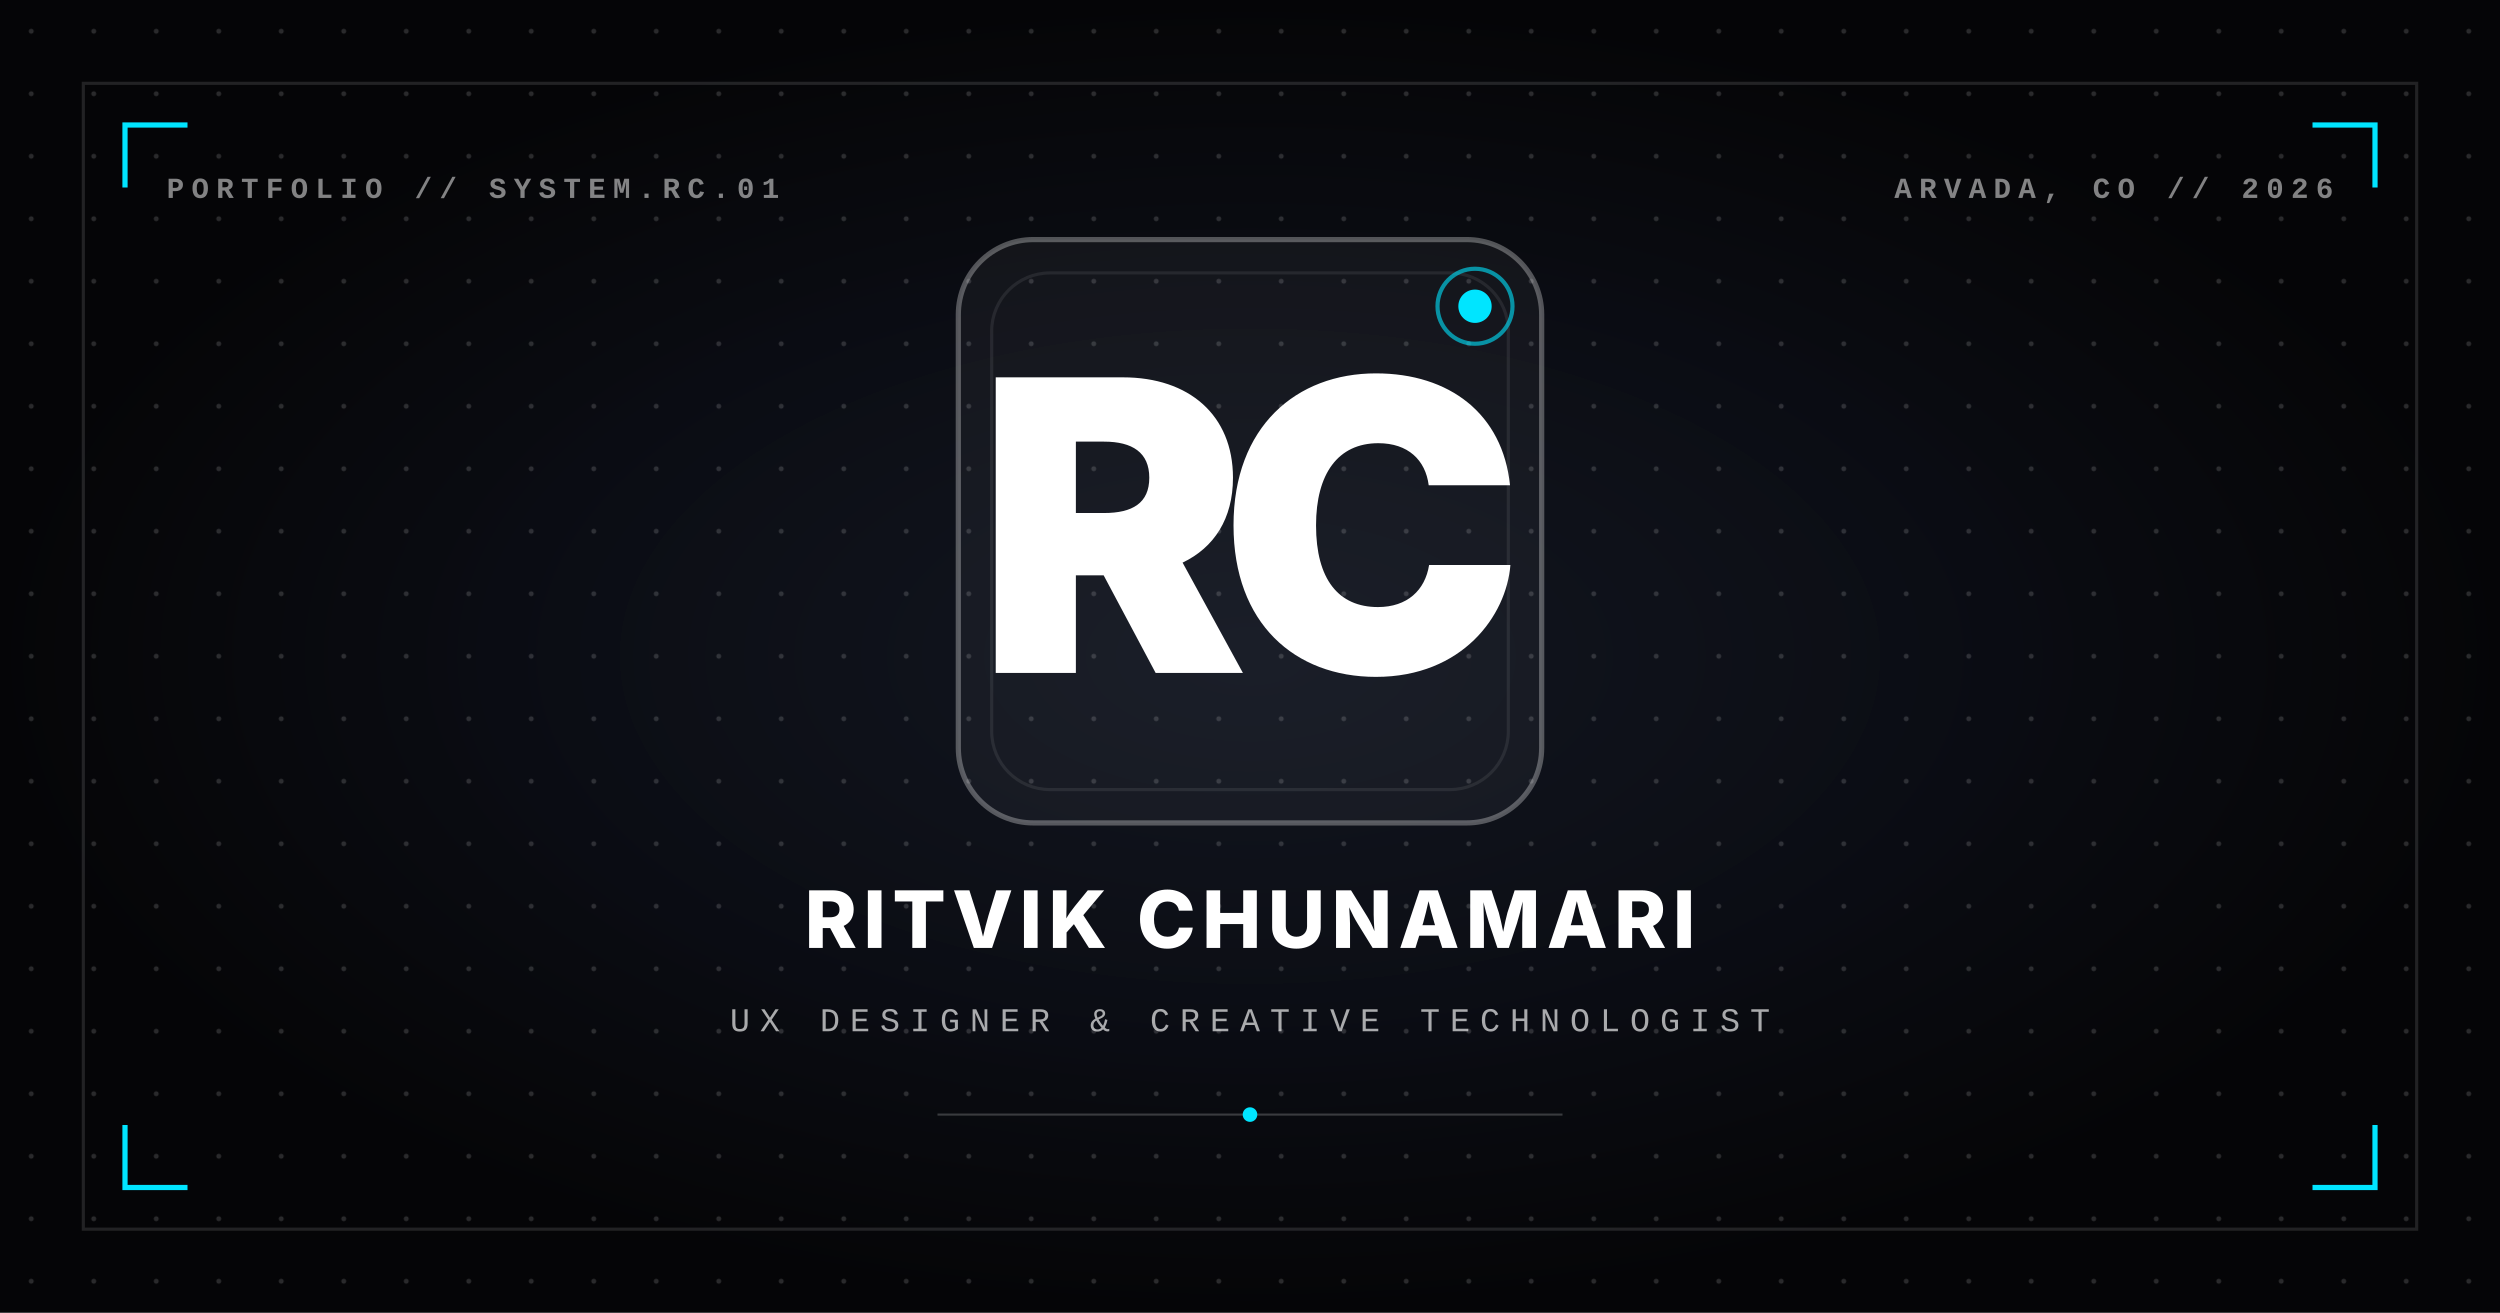
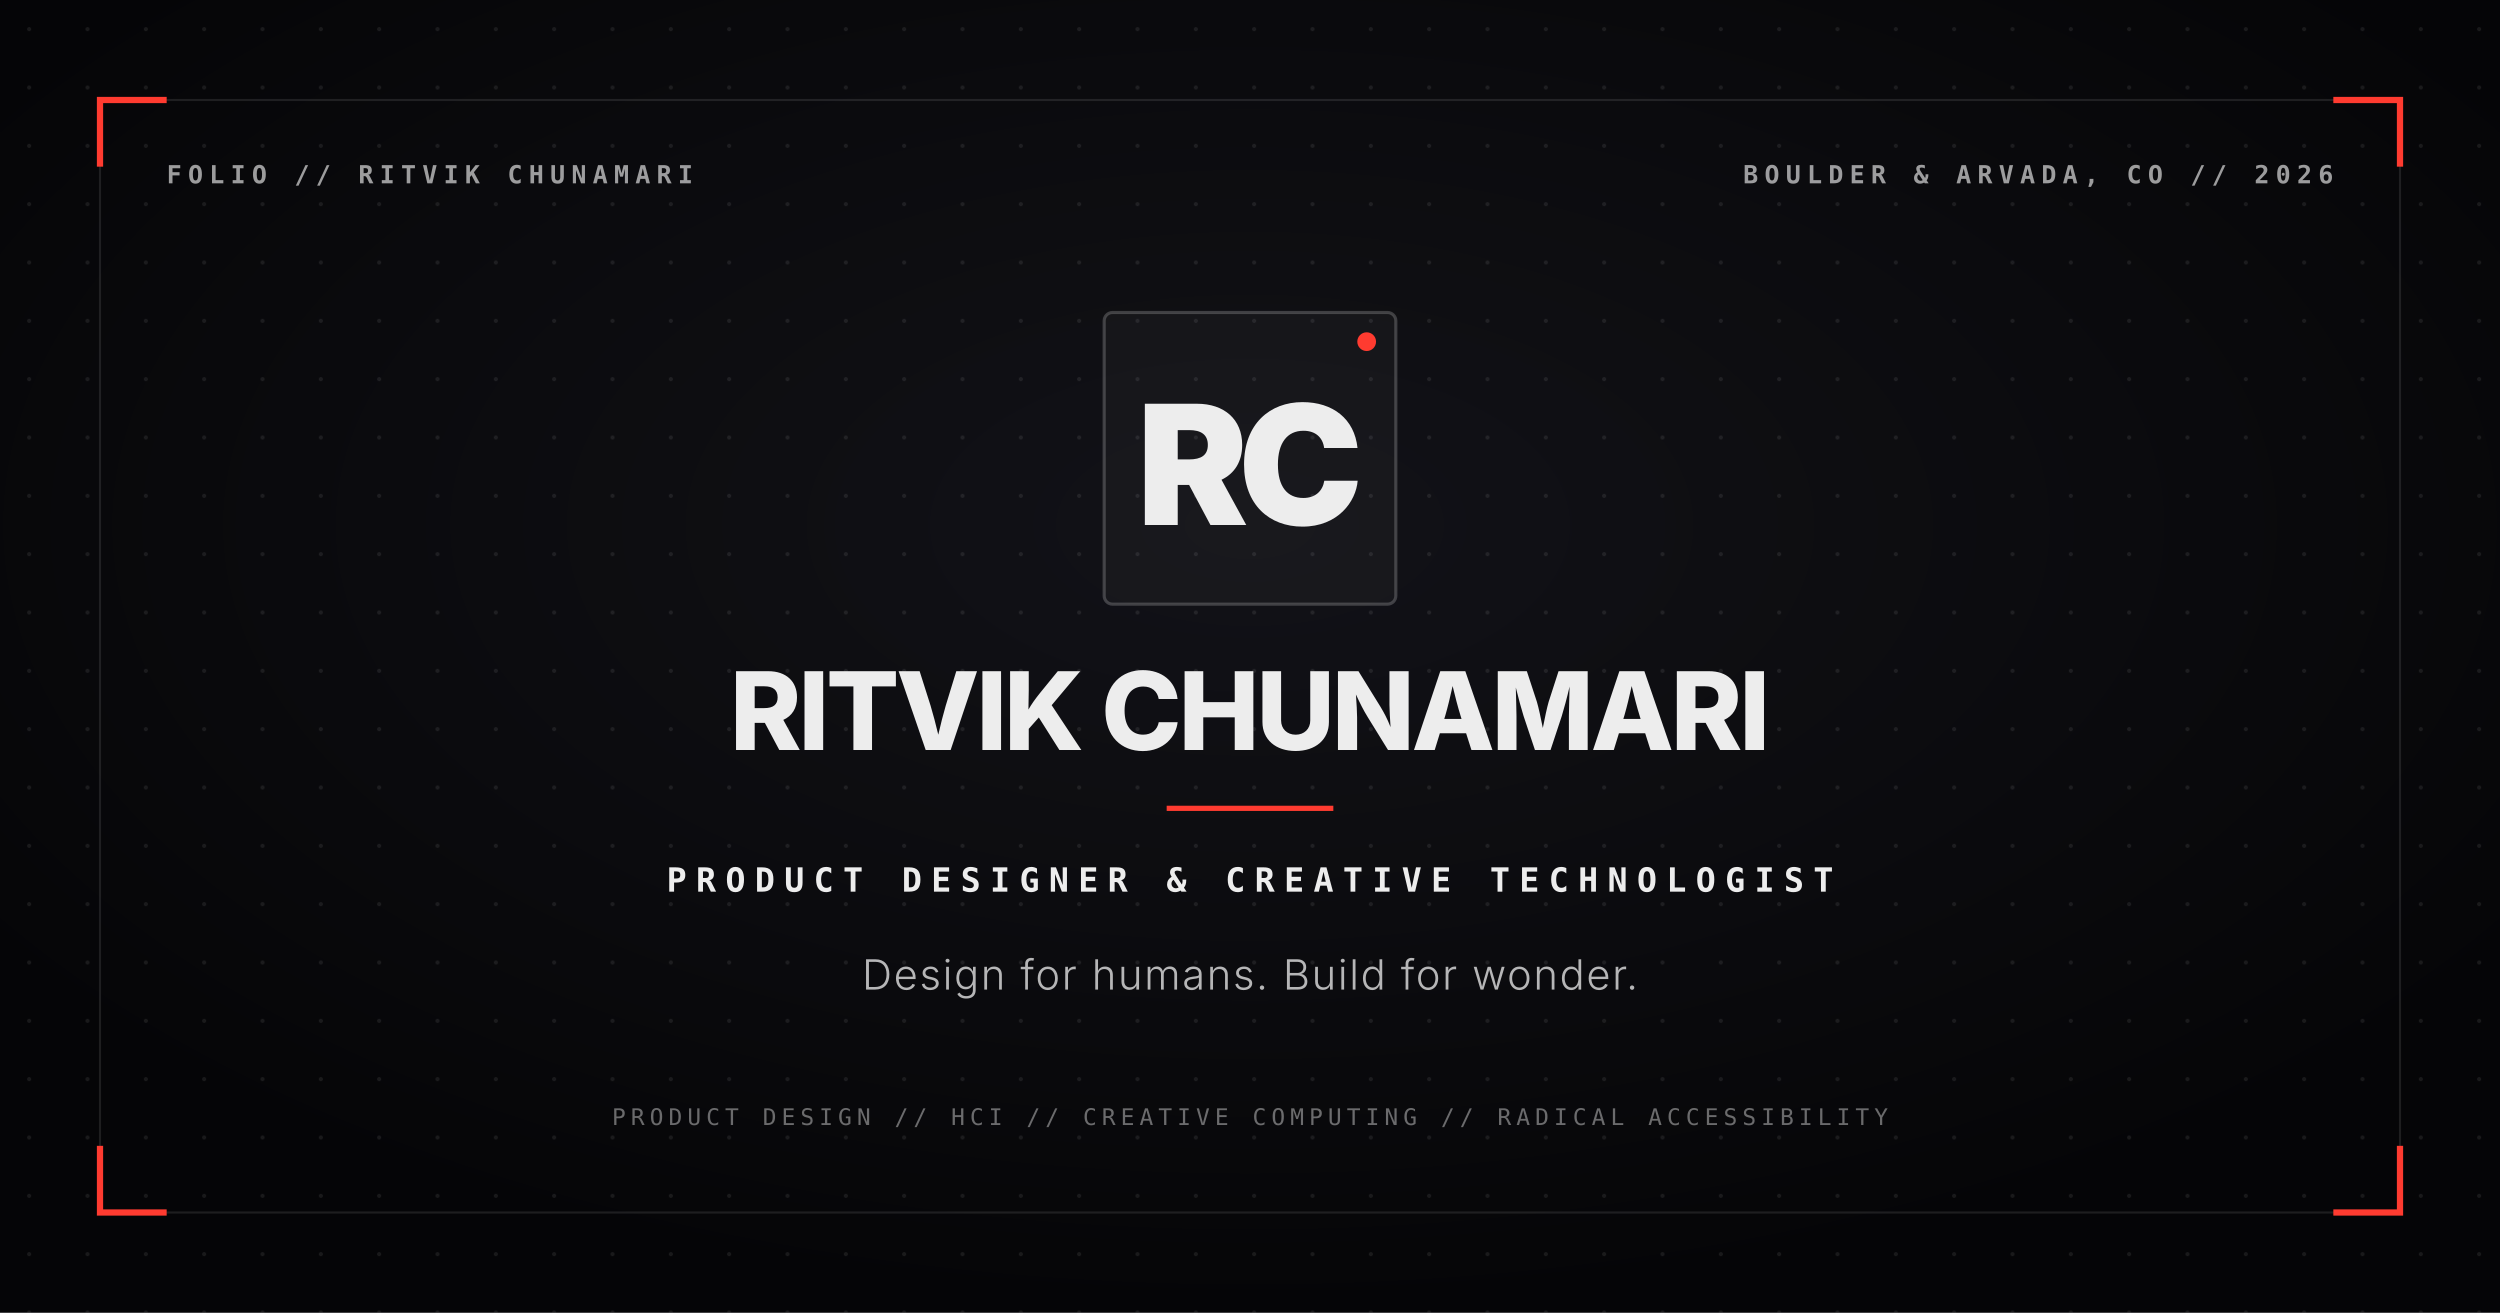
<svg xmlns="http://www.w3.org/2000/svg" viewBox="0 0 1200 630" width="1200" height="630">
  <defs>
-     <radialGradient id="glow" cx="50%" cy="50%" r="50%">
-       <stop offset="0%" stop-color="#141926" stop-opacity="0.8" />
+     <radialGradient id="glow" cx="50%" cy="40%" r="60%">
+       <stop offset="0%" stop-color="#141419" stop-opacity="0.9" />
      <stop offset="100%" stop-color="#050507" stop-opacity="1" />
    </radialGradient>
-     <pattern id="dotGrid" width="30" height="30" patternUnits="userSpaceOnUse">
-       <circle cx="15" cy="15" r="1.2" fill="rgba(255,255,255,0.18)" />
+     <pattern id="dotGrid" width="28" height="28" patternUnits="userSpaceOnUse">
+       <circle cx="14" cy="14" r="1" fill="rgba(255,255,255,0.08)" />
    </pattern>
  </defs>
  <rect width="1200" height="630" fill="#050507" />
  <rect width="1200" height="630" fill="url(#glow)" />
-   <rect width="1200" height="630" fill="url(#dotGrid)" opacity="0.8" />
-   <rect x="40" y="40" width="1120" height="550" fill="none" stroke="rgba(255,255,255,0.12)" stroke-width="1.5" />
-   <path d="M 60 90 L 60 60 L 90 60" stroke="#00E5FF" stroke-width="2.5" fill="none" />
-   <path d="M 1140 90 L 1140 60 L 1110 60" stroke="#00E5FF" stroke-width="2.5" fill="none" />
-   <path d="M 60 540 L 60 570 L 90 570" stroke="#00E5FF" stroke-width="2.5" fill="none" />
-   <path d="M 1140 540 L 1140 570 L 1110 570" stroke="#00E5FF" stroke-width="2.5" fill="none" />
-   <text x="80" y="95" font-family="'Courier New', monospace" font-size="14" letter-spacing="0.25em" fill="rgba(255,255,255,0.5)" font-weight="bold">PORTFOLIO // SYSTEM.RC.01</text>
-   <text x="1120" y="95" font-family="'Courier New', monospace" font-size="14" letter-spacing="0.25em" fill="rgba(255,255,255,0.5)" font-weight="bold" text-anchor="end">ARVADA, CO // 2026</text>
-   <g transform="translate(600, 255)">
-     <rect x="-140" y="-140" width="280" height="280" rx="36" fill="rgba(255,255,255,0.04)" stroke="rgba(255,255,255,0.3)" stroke-width="2.5" />
-     <rect x="-124" y="-124" width="248" height="248" rx="28" fill="none" stroke="rgba(255,255,255,0.08)" stroke-width="1.5" />
-     <text x="0" y="68" font-family="-apple-system, BlinkMacSystemFont, 'Inter', 'Helvetica Neue', 'Plus Jakarta Sans', sans-serif" font-size="195" font-weight="900" letter-spacing="-0.07em" fill="#ffffff" text-anchor="middle">RC</text>
-     <circle cx="108" cy="-108" r="8" fill="#00E5FF" />
-     <circle cx="108" cy="-108" r="18" fill="none" stroke="#00E5FF" stroke-width="2" opacity="0.6" />
+   <rect width="1200" height="630" fill="url(#dotGrid)" />
+   <rect x="48" y="48" width="1104" height="534" fill="none" stroke="rgba(255,255,255,0.1)" stroke-width="1" />
+   <path d="M 48 80 L 48 48 L 80 48" stroke="#FF3B30" stroke-width="3" fill="none" />
+   <path d="M 1152 80 L 1152 48 L 1120 48" stroke="#FF3B30" stroke-width="3" fill="none" />
+   <path d="M 48 550 L 48 582 L 80 582" stroke="#FF3B30" stroke-width="3" fill="none" />
+   <path d="M 1152 550 L 1152 582 L 1120 582" stroke="#FF3B30" stroke-width="3" fill="none" />
+   <text x="80" y="88" font-family="'IBM Plex Mono', monospace" font-size="12" letter-spacing="0.25em" fill="rgba(255,255,255,0.6)" font-weight="600">FOLIO // RITVIK CHUNAMARI</text>
+   <text x="1120" y="88" font-family="'IBM Plex Mono', monospace" font-size="12" letter-spacing="0.25em" fill="rgba(255,255,255,0.6)" font-weight="600" text-anchor="end">BOULDER &amp; ARVADA, CO // 2026</text>
+   <g transform="translate(600, 220)">
+     <rect x="-70" y="-70" width="140" height="140" rx="4" fill="rgba(255,255,255,0.03)" stroke="rgba(255,255,255,0.2)" stroke-width="1.5" />
+     <text x="0" y="32" font-family="-apple-system, BlinkMacSystemFont, 'Inter', sans-serif" font-size="80" font-weight="900" letter-spacing="-0.06em" fill="#EDEDED" text-anchor="middle">RC</text>
+     <circle cx="56" cy="-56" r="4.5" fill="#FF3B30" />
  </g>
-   <text x="600" y="455" font-family="-apple-system, BlinkMacSystemFont, 'Inter', 'Helvetica Neue', sans-serif" font-size="38" font-weight="800" letter-spacing="0.08em" fill="#ffffff" text-anchor="middle">RITVIK CHUNAMARI</text>
-   <text x="600" y="495" font-family="'Courier New', monospace" font-size="16" letter-spacing="0.3em" fill="rgba(255,255,255,0.65)" text-anchor="middle">UX DESIGNER &amp; CREATIVE TECHNOLOGIST</text>
-   <line x1="450" y1="535" x2="750" y2="535" stroke="rgba(255,255,255,0.2)" stroke-width="1" />
-   <circle cx="600" cy="535" r="3.5" fill="#00E5FF" />
+   <text x="600" y="360" font-family="-apple-system, BlinkMacSystemFont, 'Inter', sans-serif" font-size="52" font-weight="800" letter-spacing="-0.03em" fill="#EDEDED" text-anchor="middle">RITVIK CHUNAMARI</text>
+   <line x1="560" y1="388" x2="640" y2="388" stroke="#FF3B30" stroke-width="2.5" />
+   <text x="600" y="428" font-family="'IBM Plex Mono', monospace" font-size="16" letter-spacing="0.28em" fill="#EDEDED" text-anchor="middle" font-weight="600">PRODUCT DESIGNER &amp; CREATIVE TECHNOLOGIST</text>
+   <text x="600" y="475" font-family="-apple-system, BlinkMacSystemFont, 'Inter', sans-serif" font-size="20" font-weight="300" letter-spacing="0.04em" fill="rgba(255,255,255,0.7)" text-anchor="middle">Design for humans. Build for wonder.</text>
+   <text x="600" y="540" font-family="'IBM Plex Mono', monospace" font-size="11" letter-spacing="0.22em" fill="rgba(255,255,255,0.4)" text-anchor="middle">PRODUCT DESIGN // HCI // CREATIVE COMPUTING // RADICAL ACCESSIBILITY</text>
</svg>
